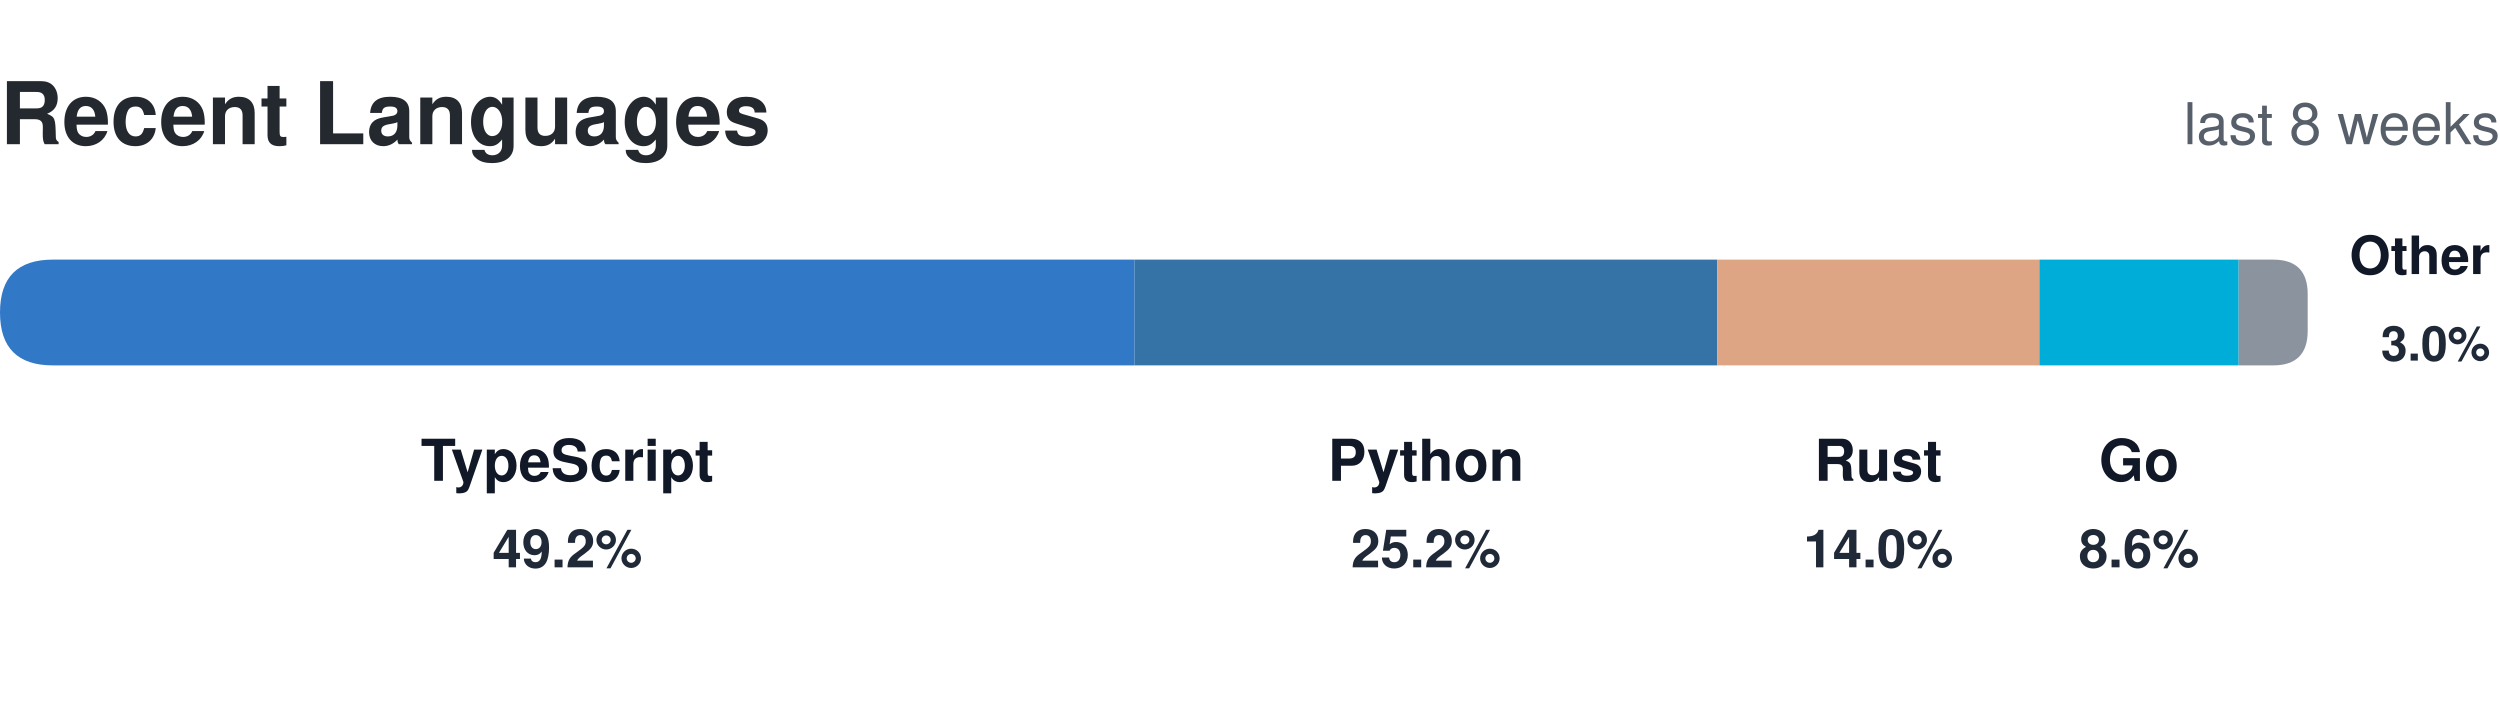
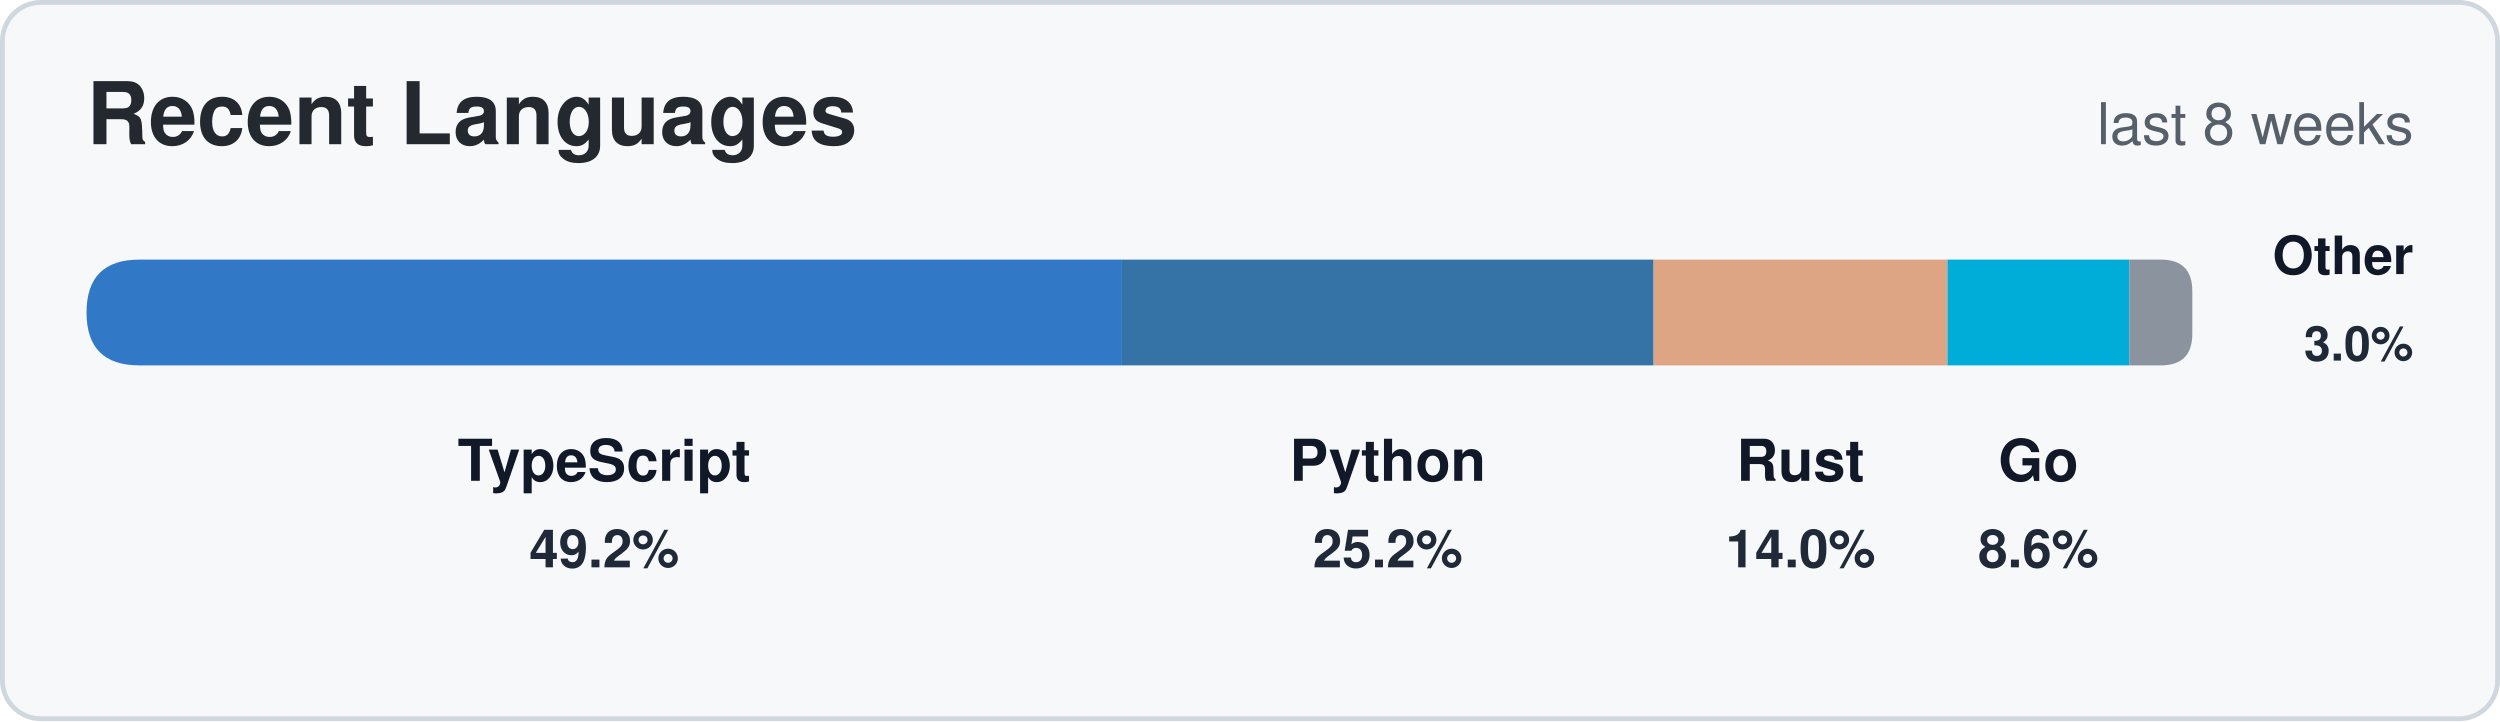
<svg xmlns="http://www.w3.org/2000/svg" width="520" height="150" viewBox="0 0 520 150" fill="none" role="img" aria-labelledby="title desc">
  <style>
    text { font-family: -apple-system, BlinkMacSystemFont, "Segoe UI", Helvetica, Arial, sans-serif; }
+     .card-bg { fill: #f6f8fa; stroke: #d0d7de; }
    .title { fill: #24292f; font-size: 18px; font-weight: 600; }
    .meta { fill: #57606a; font-size: 12px; }
    .name { fill: #111827; font-size: 12px; font-weight: 800; }
    .value { fill: #1f2937; font-size: 11px; font-weight: 800; }
    .other-name { fill: #111827; font-size: 11px; font-weight: 800; }
    .other-value { fill: #1f2937; font-size: 10px; font-weight: 800; }
    @media (prefers-color-scheme: dark) {
+       .card-bg { fill: #161b22; stroke: #30363d; }
      .title, .name, .other-name { fill: #f0f6fc; }
      .meta, .value, .other-value { fill: #c9d1d9; }
    }
  </style>
-   <text x="0" y="30" class="title">Recent Languages</text>
-   <text x="520" y="30" text-anchor="end" class="meta">last 8 weeks</text>
+   <rect x="0.5" y="0.5" width="519" height="149" rx="8" class="card-bg" />
+   <text x="18" y="30" class="title">Recent Languages</text>
+   <text x="502" y="30" text-anchor="end" class="meta">last 8 weeks</text>
  <g>
-     <path d="M 11 54 H 236.013 L 236.013 54 V 76 L 236.013 76 H 11 Q 0 76 0 65 V 65 Q 0 54 11 54 Z" fill="#3178c6" />
-     <path d="M 236.013 54 H 357.209 L 357.209 54 V 76 L 357.209 76 H 236.013 L 236.013 76 V 54 L 236.013 54 Z" fill="#3572A5" />
-     <path d="M 357.209 54 H 424.186 L 424.186 54 V 76 L 424.186 76 H 357.209 L 357.209 76 V 54 L 357.209 54 Z" fill="#dea584" />
-     <path d="M 424.186 54 H 465.648 L 465.648 54 V 76 L 465.648 76 H 424.186 L 424.186 76 V 54 L 424.186 54 Z" fill="#00ADD8" />
-     <path d="M 465.648 54 H 472.824 Q 480 54 480 61.176 V 68.824 Q 480 76 472.824 76 H 465.648 L 465.648 76 V 54 L 465.648 54 Z" fill="#8b949e" />
+     <path d="M 29 54 H 233.362 L 233.362 54 V 76 L 233.362 76 H 29 Q 18 76 18 65 V 65 Q 18 54 29 54 Z" fill="#3178c6" />
+     <path d="M 233.362 54 H 343.953 L 343.953 54 V 76 L 343.953 76 H 233.362 L 233.362 76 V 54 L 233.362 54 Z" fill="#3572A5" />
+     <path d="M 343.953 54 H 405.07 L 405.07 54 V 76 L 405.07 76 H 343.953 L 343.953 76 V 54 L 343.953 54 Z" fill="#dea584" />
+     <path d="M 405.07 54 H 442.904 L 442.904 54 V 76 L 442.904 76 H 405.07 L 405.07 76 V 54 L 405.07 54 Z" fill="#00ADD8" />
+     <path d="M 442.904 54 H 449.452 Q 456 54 456 60.548 V 69.452 Q 456 76 449.452 76 H 442.904 L 442.904 76 V 54 L 442.904 54 Z" fill="#8b949e" />
  </g>
-   <g transform="translate(518 57)">
+   <g transform="translate(502 57)">
    <text x="0" y="0" text-anchor="end" class="other-name">Other</text>
    <text x="0" y="18" text-anchor="end" class="other-value">3.0%</text>
  </g>
-   <g transform="translate(118.01 100)">
+   <g transform="translate(125.68 100)">
    <text x="0" y="0" text-anchor="middle" class="name">TypeScript</text>
    <text x="0" y="18" text-anchor="middle" class="value">49.2%</text>
  </g>
-   <g transform="translate(296.61 100)">
+   <g transform="translate(288.66 100)">
    <text x="0" y="0" text-anchor="middle" class="name">Python</text>
    <text x="0" y="18" text-anchor="middle" class="value">25.2%</text>
  </g>
-   <g transform="translate(390.70 100)">
+   <g transform="translate(374.51 100)">
    <text x="0" y="0" text-anchor="middle" class="name">Rust</text>
    <text x="0" y="18" text-anchor="middle" class="value">14.0%</text>
  </g>
-   <g transform="translate(444.92 100)">
+   <g transform="translate(423.99 100)">
    <text x="0" y="0" text-anchor="middle" class="name">Go</text>
    <text x="0" y="18" text-anchor="middle" class="value">8.6%</text>
  </g>
</svg>
